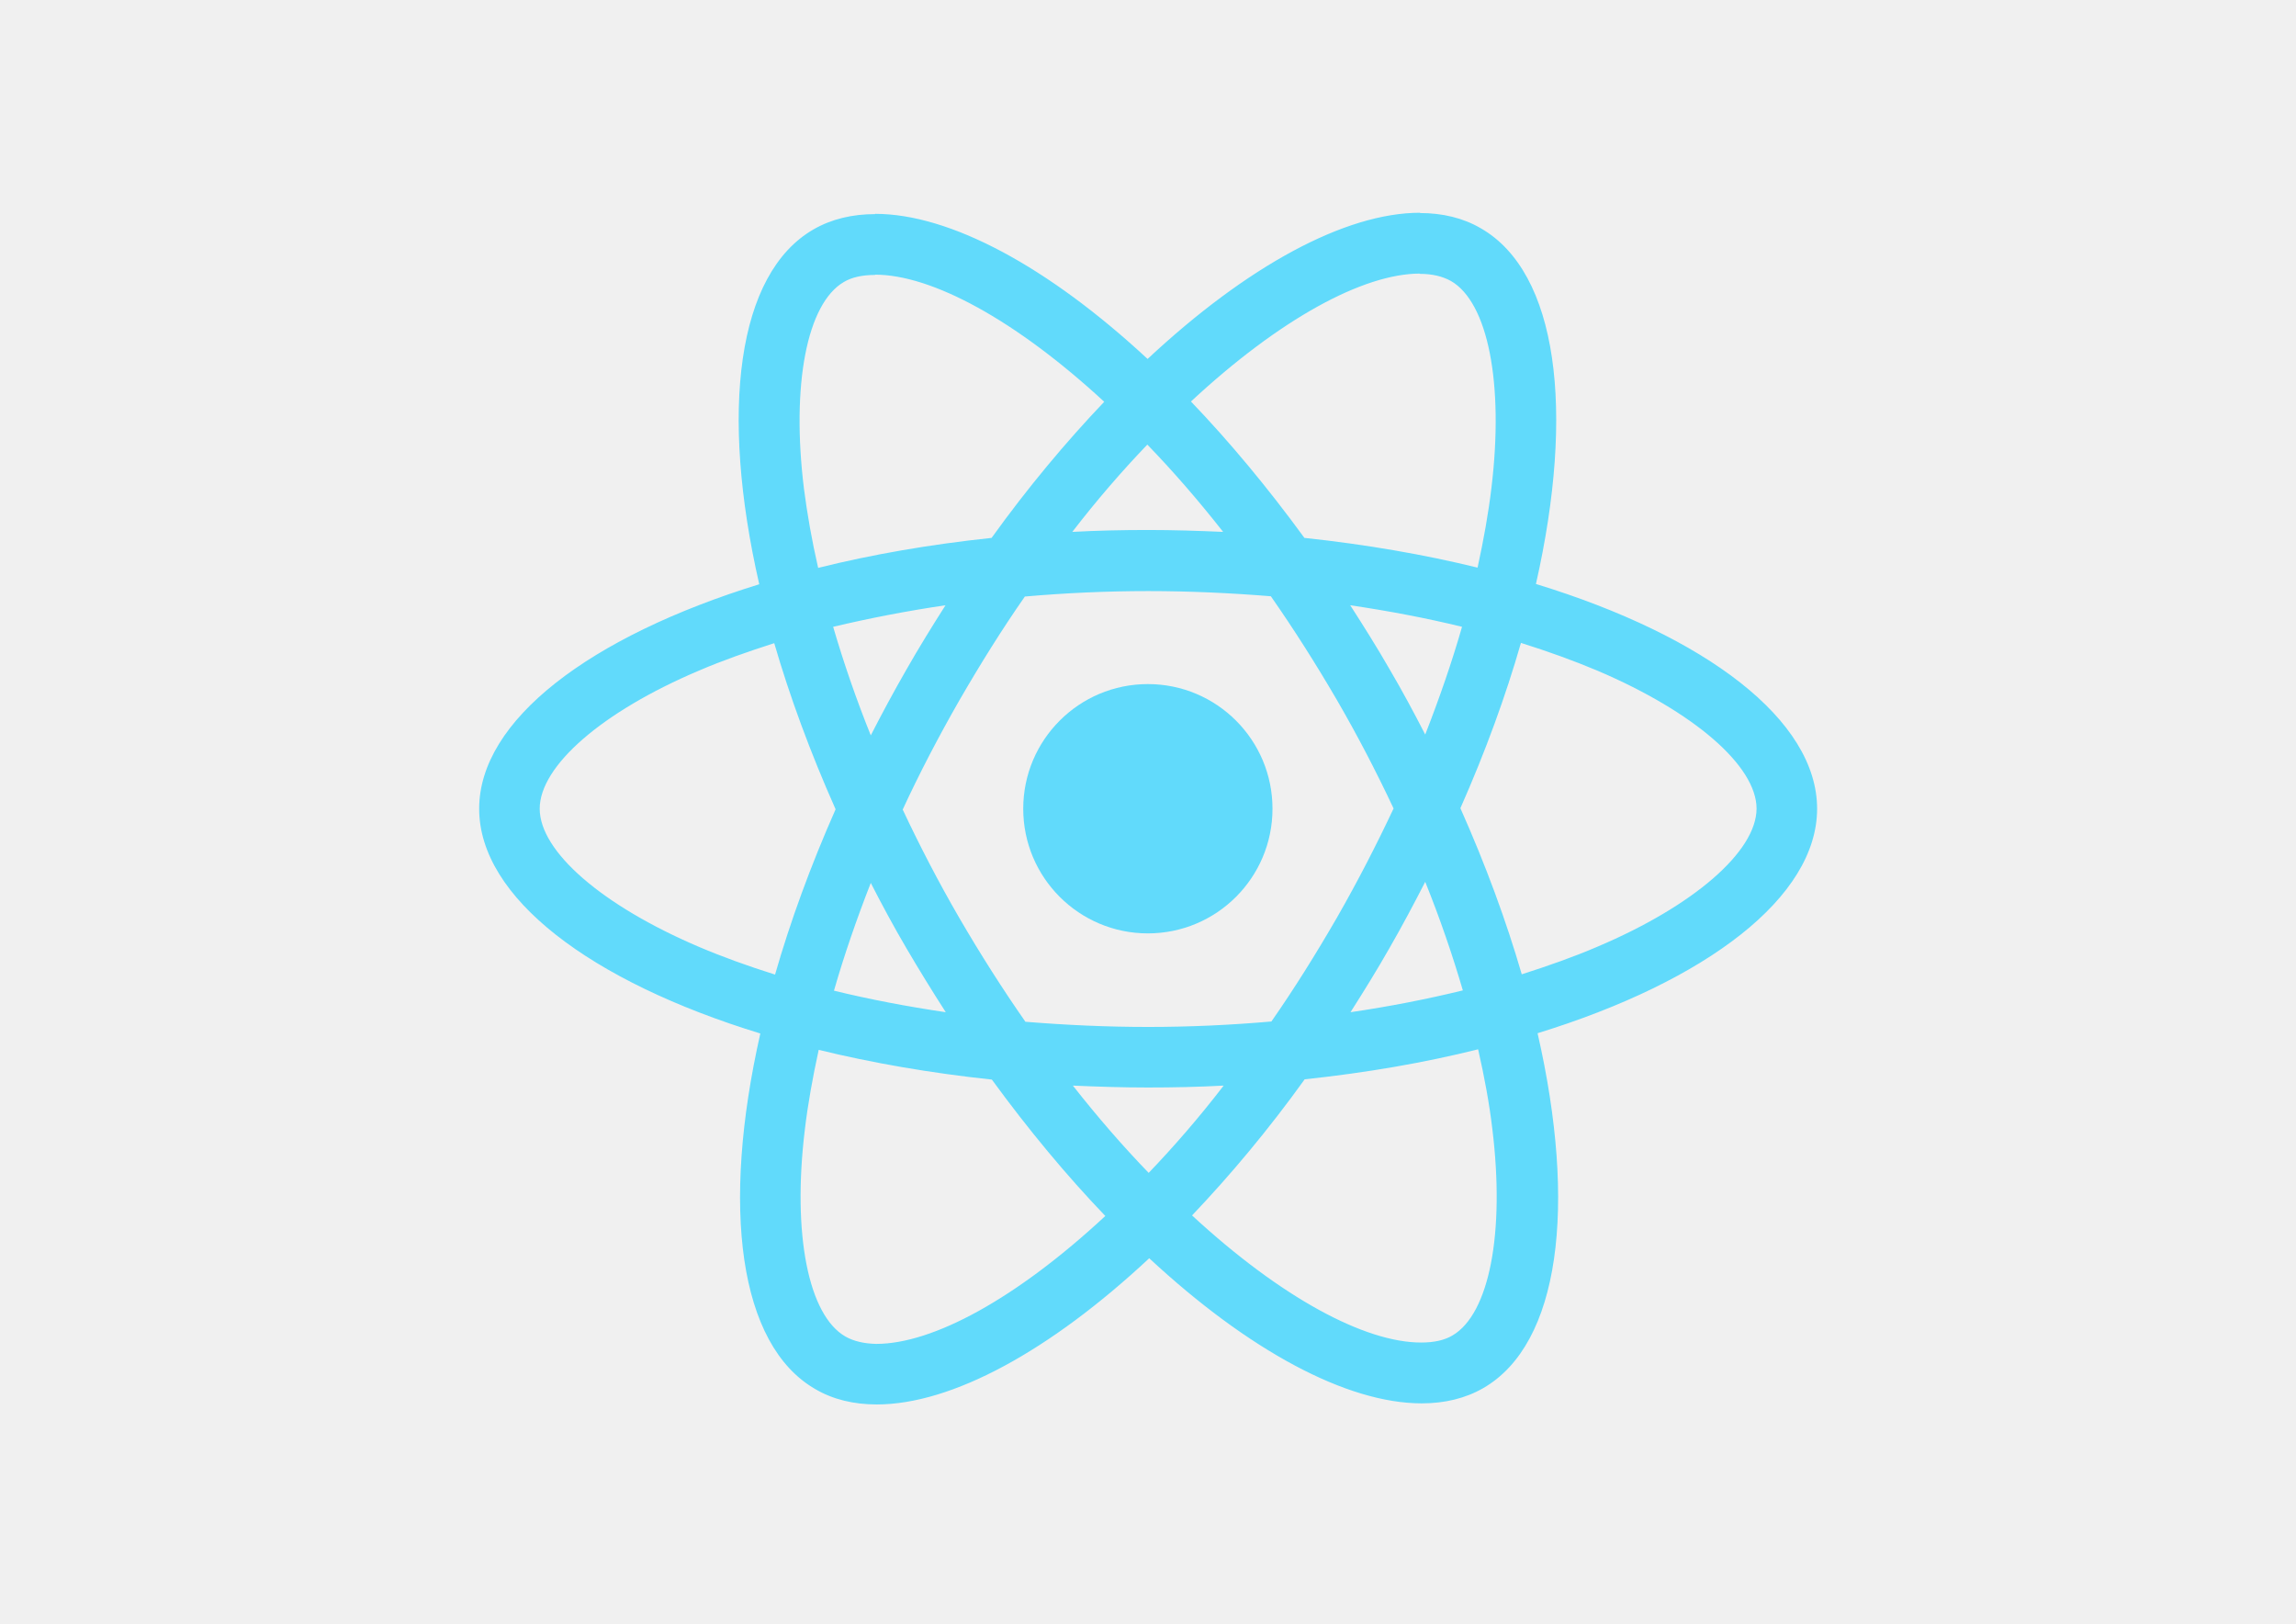
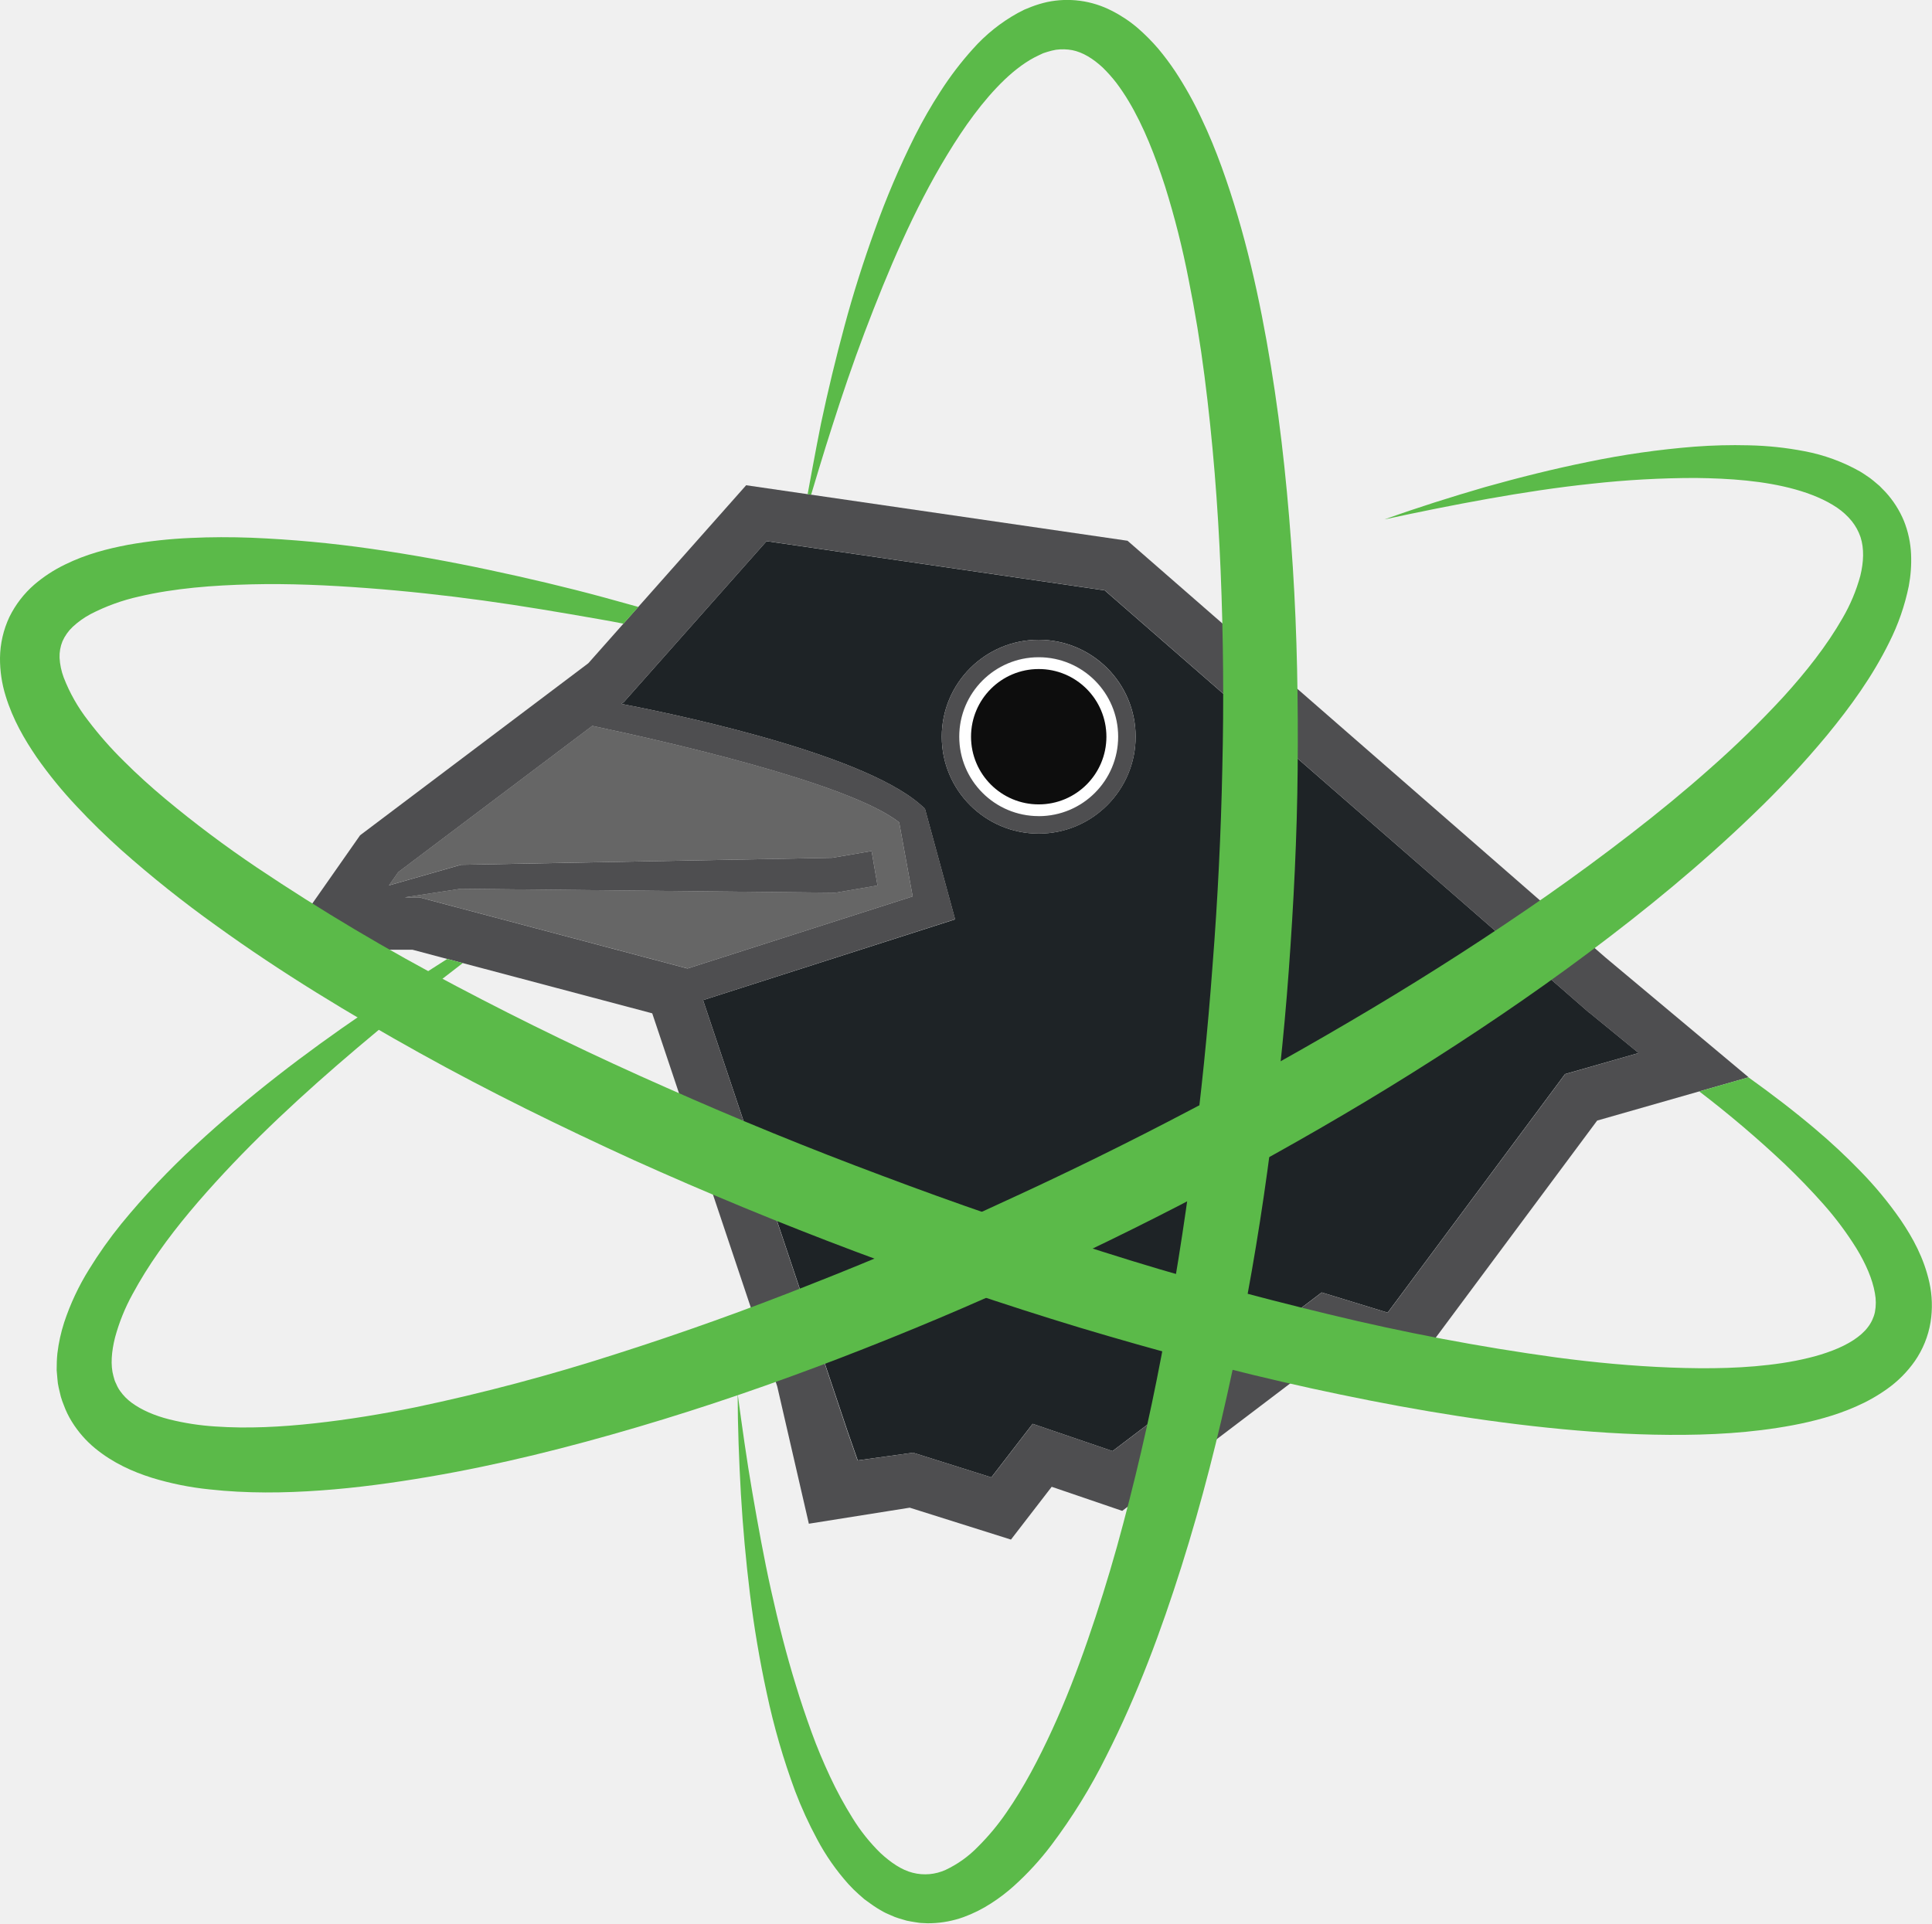
- <svg xmlns="http://www.w3.org/2000/svg" viewBox="0 0 841.9 595.3">
-   <g fill="#61DAFB">
-     <path d="M666.3 296.5c0-32.5-40.7-63.3-103.1-82.4 14.4-63.6 8-114.2-20.2-130.4-6.5-3.8-14.1-5.6-22.4-5.6v22.3c4.6 0 8.3.9 11.4 2.6 13.6 7.8 19.5 37.5 14.9 75.7-1.1 9.4-2.9 19.3-5.1 29.4-19.6-4.8-41-8.5-63.5-10.9-13.5-18.5-27.5-35.3-41.6-50 32.6-30.3 63.2-46.9 84-46.9V78c-27.5 0-63.5 19.6-99.9 53.6-36.4-33.8-72.4-53.2-99.9-53.2v22.3c20.7 0 51.4 16.5 84 46.6-14 14.7-28 31.4-41.3 49.9-22.6 2.4-44 6.1-63.6 11-2.3-10-4-19.7-5.2-29-4.7-38.2 1.1-67.9 14.6-75.8 3-1.8 6.9-2.6 11.5-2.6V78.5c-8.4 0-16 1.8-22.6 5.6-28.1 16.2-34.4 66.7-19.9 130.1-62.2 19.2-102.7 49.9-102.7 82.3 0 32.5 40.7 63.3 103.1 82.4-14.4 63.6-8 114.2 20.2 130.4 6.5 3.8 14.1 5.6 22.5 5.6 27.5 0 63.5-19.6 99.9-53.6 36.4 33.8 72.4 53.2 99.9 53.2 8.4 0 16-1.8 22.6-5.6 28.1-16.2 34.4-66.7 19.9-130.1 62-19.1 102.5-49.9 102.5-82.3zm-130.2-66.7c-3.7 12.9-8.3 26.2-13.5 39.5-4.1-8-8.4-16-13.1-24-4.6-8-9.5-15.8-14.4-23.4 14.2 2.1 27.9 4.7 41 7.9zm-45.8 106.5c-7.8 13.5-15.8 26.3-24.1 38.2-14.9 1.3-30 2-45.2 2-15.1 0-30.2-.7-45-1.9-8.3-11.9-16.4-24.6-24.2-38-7.6-13.1-14.5-26.4-20.8-39.8 6.2-13.4 13.2-26.8 20.7-39.9 7.8-13.5 15.8-26.3 24.1-38.2 14.9-1.3 30-2 45.2-2 15.1 0 30.2.7 45 1.9 8.3 11.9 16.4 24.6 24.2 38 7.6 13.1 14.5 26.4 20.8 39.8-6.3 13.4-13.2 26.8-20.7 39.9zm32.3-13c5.4 13.4 10 26.8 13.8 39.8-13.1 3.2-26.9 5.9-41.2 8 4.9-7.7 9.8-15.6 14.4-23.7 4.6-8 8.9-16.1 13-24.1zM421.2 430c-9.3-9.6-18.6-20.3-27.8-32 9 .4 18.2.7 27.5.7 9.4 0 18.7-.2 27.8-.7-9 11.7-18.3 22.4-27.5 32zm-74.4-58.9c-14.2-2.1-27.9-4.7-41-7.9 3.7-12.9 8.3-26.2 13.5-39.5 4.1 8 8.4 16 13.1 24 4.7 8 9.5 15.8 14.4 23.4zM420.7 163c9.3 9.6 18.6 20.3 27.8 32-9-.4-18.2-.7-27.5-.7-9.4 0-18.7.2-27.8.7 9-11.7 18.3-22.4 27.5-32zm-74 58.9c-4.9 7.7-9.8 15.6-14.4 23.7-4.6 8-8.9 16-13 24-5.4-13.4-10-26.8-13.8-39.8 13.1-3.1 26.9-5.8 41.2-7.9zm-90.5 125.2c-35.4-15.1-58.3-34.9-58.3-50.6 0-15.7 22.9-35.6 58.3-50.6 8.6-3.7 18-7 27.7-10.1 5.7 19.6 13.2 40 22.5 60.9-9.2 20.8-16.6 41.1-22.2 60.6-9.9-3.1-19.3-6.5-28-10.2zM310 490c-13.6-7.8-19.5-37.5-14.9-75.7 1.1-9.4 2.9-19.3 5.1-29.4 19.6 4.8 41 8.5 63.5 10.9 13.5 18.5 27.5 35.3 41.6 50-32.6 30.3-63.2 46.9-84 46.9-4.5-.1-8.3-1-11.3-2.7zm237.2-76.2c4.7 38.2-1.1 67.9-14.6 75.8-3 1.8-6.9 2.6-11.5 2.6-20.7 0-51.4-16.5-84-46.6 14-14.7 28-31.4 41.3-49.9 22.6-2.4 44-6.1 63.6-11 2.3 10.1 4.1 19.8 5.2 29.1zm38.5-66.7c-8.6 3.7-18 7-27.7 10.1-5.7-19.6-13.2-40-22.5-60.9 9.2-20.8 16.6-41.1 22.2-60.6 9.9 3.1 19.3 6.5 28.1 10.2 35.4 15.1 58.3 34.9 58.3 50.6-.1 15.7-23 35.6-58.4 50.6zM320.8 78.4z" />
-     <circle cx="420.9" cy="296.5" r="45.7" />
-     <path d="M520.5 78.1z" />
-   </g>
+ <svg xmlns="http://www.w3.org/2000/svg" id="Layer_3" data-name="Layer 3" viewBox="0 0 931.18 927.11">
+   <defs>
+     <style>.cls-1{fill:#1e2326;}.cls-2{fill:#666;}.cls-3{fill:#fff;}.cls-4{fill:#0d0d0d;}.cls-5{fill:#4e4e50;}.cls-6{fill:#5bba49;}</style>
+   </defs>
+   <path class="cls-1" d="M575.36,370.49l-163-23.73-68.71,77.49-1.26.95c15,2.9,114.63,22.33,144.42,48.82l1.87,1.66,14.56,53.39L381.76,568l69.57,207.54,5,14.32L483,786.16l37.71,11.89,19.91-25.81,38.49,13.14L679.92,708.9l31.81,9.74,85.48-115,35.52-10.15-23.94-19.59,0,0.08ZM543.54,487.73A46.72,46.72,0,1,1,590.26,441,46.77,46.77,0,0,1,543.54,487.73Z" transform="translate(-42.91 -85.89)" />
+   <path class="cls-2" d="M476.29,482.33c-24.27-19.37-116-39.8-147.92-46.55l-93.53,70.5-4.47,6.39,34.7-9.92L444,499.39l19-3.26,2.84,16.59-20.27,3.47h-0.64l-180-1.89-27,4.14H245l129.3,34.3L482.8,518Z" transform="translate(-42.91 -85.89)" />
+   <path class="cls-3" d="M543.54,402.72a38.3,38.3,0,1,0,38.3,38.3A38.3,38.3,0,0,0,543.54,402.72Zm0,70.92A32.62,32.62,0,1,1,576.16,441,32.62,32.62,0,0,1,543.54,473.63Z" transform="translate(-42.91 -85.89)" />
+   <circle class="cls-4" cx="500.64" cy="355.13" r="32.62" />
+   <path class="cls-5" d="M543.54,394.3A46.72,46.72,0,1,0,590.26,441,46.77,46.77,0,0,0,543.54,394.3Zm0,85a38.3,38.3,0,1,1,38.3-38.3A38.3,38.3,0,0,1,543.54,479.32Z" transform="translate(-42.91 -85.89)" />
+   <path class="cls-5" d="M816.65,547.4L589.16,349l-2.8-2.44L402.54,319.8l-76.07,85.8-110,82.93-38.62,55.17h63.85l115.57,30.66L417.5,754.12h0l15.26,66.27,48.62-7.73,48.79,15.38,19.63-25.45,34,11.61L685,737.41l36.58,11.2,91.12-122.55,73-20.87ZM245,518.46h-7.06l27-4.14,180,1.89h0.64l20.27-3.47L463,496.13l-19,3.26-178.91,3.38-34.7,9.92,4.47-6.39,93.53-70.5C360.26,442.53,452,463,476.29,482.33L482.8,518,374.26,552.76Zm552.25,85.21-85.48,115-31.81-9.74L579.16,785.39l-38.49-13.14-19.91,25.81L483,786.16l-26.77,3.74-5-14.32L381.76,568l121.52-39-14.56-53.39L486.85,474c-29.79-26.48-129.45-45.92-144.42-48.82l1.26-.95,68.71-77.49,163,23.73L808.75,574l0-.08,23.94,19.59Z" transform="translate(-42.91 -85.89)" />
+   <path class="cls-6" d="M432.17,324.11s4.14-22.75,6.45-34.09q5-23.61,11.33-47c4.18-15.6,9.1-31,14.61-46.31a405.8,405.8,0,0,1,19.23-45.13,227.73,227.73,0,0,1,12.44-21.67,157.5,157.5,0,0,1,15.61-20.45,82,82,0,0,1,21.5-17.23l3.28-1.69,3.52-1.42a53.85,53.85,0,0,1,7.43-2.24,46.84,46.84,0,0,1,31.23,4.22,63,63,0,0,1,12.49,8.33,95.59,95.59,0,0,1,9.92,10,125.46,125.46,0,0,1,8.09,10.81A176.72,176.72,0,0,1,622,143c3.68,7.7,6.85,15.52,9.72,23.39,11.4,31.49,18.43,63.67,23.73,95.93s8.5,64.7,10.58,97.13,2.6,64.9,2.32,97.32-1.94,64.8-4.29,97.11-5.92,64.53-10.33,96.64-10,64.09-16.77,95.86-14.73,63.34-24.57,94.48-21.24,61.93-36.29,91.59a272,272,0,0,1-26.56,43,140.21,140.21,0,0,1-17.89,19.5,83.7,83.7,0,0,1-11.1,8.47,65.55,65.55,0,0,1-13.23,6.6,50.5,50.5,0,0,1-15.44,2.95,32.35,32.35,0,0,1-4-.07c-0.67,0-1.34-.07-2-0.14l-2-.31c-1.32-.23-2.66-0.41-4-0.72l-3.82-1.13a26.54,26.54,0,0,1-3.66-1.41c-1.18-.54-2.41-1-3.52-1.62a56.38,56.38,0,0,1-6.37-4l-3-2.17-2.69-2.36a64.5,64.5,0,0,1-5-4.94,109,109,0,0,1-15.13-21.71,195.33,195.33,0,0,1-10.51-23,337.57,337.57,0,0,1-13.71-47.31q-5.17-23.88-8.11-47.94T400,806c-0.89-16.07-1.53-32.13-1.56-48.19,2.16,15.91,4.36,31.79,7.09,47.56s5.55,31.49,9,47,7.35,31,12,46c2.28,7.56,4.82,15,7.48,22.37s5.69,14.54,8.95,21.53a187,187,0,0,0,10.85,20,88.65,88.65,0,0,0,13.41,16.82c5,4.63,10.32,8.26,15.62,9.56a23.87,23.87,0,0,0,15.85-1.4,53.42,53.42,0,0,0,15.6-11.18A114.74,114.74,0,0,0,528,959.59c8.45-12.17,15.56-25.8,22-39.79s12.06-28.57,17.18-43.34,9.8-29.76,14.05-44.9q12.6-45.48,21.46-92.16c5.93-31.06,11-62.32,15-93.76q6.18-47.12,9.66-94.58,3.72-47.41,4.69-94.94,1.15-47.5-.81-94.9c-1.28-31.57-3.78-63.06-7.8-94.21q-3-23.36-7.62-46.32a414,414,0,0,0-11.37-45c-4.71-14.52-10.2-28.77-17.59-41.1a99.63,99.63,0,0,0-5.87-8.74,70.79,70.79,0,0,0-6.59-7.4c-4.65-4.32-9.56-7.34-14.61-8.37a25,25,0,0,0-7.86-.21,30.53,30.53,0,0,0-4.13,1l-2.11.68-2.11,1c-5.68,2.59-11.31,6.83-16.53,11.8-10.48,10.07-19.46,22.75-27.51,36-16.22,26.63-28.61,56.08-39.91,85.82-5.63,14.91-10.78,30-15.64,45.28-3.57,10.9-10.13,32.92-10.13,32.92Z" transform="translate(-42.91 -85.89)" />
+   <path class="cls-6" d="M710.19,336.27c16-5.75,32.2-10.84,48.54-15.6,16.39-4.61,32.94-8.75,49.73-12.15a412,412,0,0,1,51.11-7.31,259,259,0,0,1,26.22-.66,159.2,159.2,0,0,1,26.75,2.83,87.33,87.33,0,0,1,26.88,9.8c1.1,0.61,2.15,1.39,3.22,2.09a29.89,29.89,0,0,1,3.14,2.3l3,2.54,2.84,2.9A47.56,47.56,0,0,1,960.56,337,49.14,49.14,0,0,1,964,353a67.05,67.05,0,0,1-1.11,15.44,108.43,108.43,0,0,1-9.41,27.09c-8.2,16.61-18.75,31.08-29.93,44.71a457.06,457.06,0,0,1-35.76,38.33c-25,24.11-51.72,46-79.29,66.62s-56.06,39.79-85.11,58-58.81,35.27-88.94,51.55-60.88,31.39-92,45.81-62.69,27.69-94.7,40-64.5,23.52-97.52,33.25-66.51,18.18-100.78,24c-17.13,2.92-34.43,5.29-52,6.55s-35.4,1.5-53.64-.51a144.52,144.52,0,0,1-27.65-5.58c-9.25-2.91-18.77-7.14-27.39-14.2a52.27,52.27,0,0,1-11.29-12.95,43.27,43.27,0,0,1-3.84-7.93,38,38,0,0,1-1.44-4.14l-1-4.23a25,25,0,0,1-.62-4.22l-0.36-4.2c0-2.72.07-5.47,0.35-8.11a78.56,78.56,0,0,1,3.27-14.93,119,119,0,0,1,12-25.57,206.28,206.28,0,0,1,15.54-21.95,371.29,371.29,0,0,1,35.91-38c25.37-23.46,52.61-44.26,80.79-63.47,13.3-9,40.39-26.22,40.39-26.22l7.5,2-1.71,1.31Q244.15,566.83,224.66,583c-25.92,21.57-51.11,44-73.8,68.37-11.3,12.18-22.12,24.75-31.42,38a201.25,201.25,0,0,0-12.63,20.32,94.46,94.46,0,0,0-8.43,20.83c-1.75,6.84-2.27,13.51-.8,18.71,0.2,0.64.38,1.29,0.55,1.94a13.18,13.18,0,0,0,.78,1.8,16.6,16.6,0,0,0,1.85,3.39,24.64,24.64,0,0,0,5.71,5.79c4.72,3.46,11,6.16,18,7.93a123.35,123.35,0,0,0,22.29,3.44c15.53,1.09,31.72.24,47.88-1.54s32.43-4.44,48.61-7.74a952.92,952.92,0,0,0,96.31-25.57q47.69-15.18,94.4-33.78,46.74-18.34,92.38-39.55Q572,644.47,616.57,621c29.74-15.47,59-31.93,87.71-49.07s56.88-35.29,84.28-54.36q20.5-14.36,40.25-29.63c13.17-10.16,26-20.68,38.36-31.66a474.9,474.9,0,0,0,35.22-34.39c10.91-12,21-24.73,28.64-38.12a84.71,84.71,0,0,0,8.51-20.31c1.65-6.73,1.88-13.16.11-18.64a25.55,25.55,0,0,0-4.19-7.68,33.22,33.22,0,0,0-7.09-6.51c-5.67-3.85-12.71-6.72-20.17-8.82-15.05-4.19-31.62-5.32-48.11-5.52a457.81,457.81,0,0,0-50,2.78c-16.72,1.75-33.4,4.31-50,7.27S726.78,332.67,710.19,336.27Z" transform="translate(-42.91 -85.89)" />
+   <path class="cls-6" d="M972.82,704.08c-2.64-11.87-8-21.52-13.87-30.19a182,182,0,0,0-19.43-23.52,292.19,292.19,0,0,0-21.62-20.17c-10.26-8.7-20.87-16.81-32.3-25L861.92,612a521.84,521.84,0,0,1,41,34.83c6.65,6.36,13,12.91,19,19.7a157.68,157.68,0,0,1,15.75,21.14c4.42,7.23,7.76,14.82,8.9,21.6a24.19,24.19,0,0,1,0,9.16,18.25,18.25,0,0,1-3.42,7.26c-3.33,4.46-9.57,8.38-16.93,11.18a90.35,90.35,0,0,1-11.7,3.61c-4.08,1-8.3,1.83-12.61,2.47-17.26,2.62-35.54,2.86-53.79,2.16s-36.72-2.42-55.11-4.87a1093.38,1093.38,0,0,1-109.9-20.86q-27.29-6.57-54.41-14t-54-16Q521,672.59,468.21,652.69,415.43,633,363.95,610.12q-51.51-22.68-101.2-48.92a1031.1,1031.1,0,0,1-96-57.1A540,540,0,0,1,122.6,471c-7-5.85-13.7-11.91-20-18.21a179.22,179.22,0,0,1-17.28-19.65,81.69,81.69,0,0,1-11.7-20.65,32,32,0,0,1-2-9.51A19.35,19.35,0,0,1,73,395.06a21.73,21.73,0,0,1,4.95-7,41.36,41.36,0,0,1,8.66-6.17,96.75,96.75,0,0,1,23.38-8.46c17.07-4,35.5-5.4,53.93-5.86s37.16,0.4,55.84,1.8,37.4,3.44,56.07,6,37.29,5.74,55.91,9q5.84,1,11.67,2.16c4.27-4.73,7.11-8,7.15-8.08q-8.22-2.32-16.48-4.56c-18.4-5-37-9.36-55.69-13.33s-37.56-7.38-56.59-10.12a571.37,571.37,0,0,0-57.71-5.34c-9.73-.36-19.53-0.36-29.4.11a229.24,229.24,0,0,0-29.91,3.27C94.69,350.4,84.46,353,74.3,358a68.49,68.49,0,0,0-14.86,9.7,49.76,49.76,0,0,0-12,15.6A47.75,47.75,0,0,0,42.91,403a60.5,60.5,0,0,0,2.74,18.43c3.47,11.3,9,20.78,14.88,29.42a209.47,209.47,0,0,0,19.39,23.79c6.85,7.36,14,14.27,21.33,20.88a556.47,556.47,0,0,0,45.85,36.56c31.49,22.77,64.53,42.75,98.16,61.45s68.15,35.58,103,51.52q52.46,23.64,106.29,43.9t108.89,36.95c36.74,11,73.82,21,111.4,29.22s75.54,15,114.13,19c19.28,2,38.73,3.32,58.36,3.44s39.48-.86,59.65-4.64c5-.94,10.1-2.1,15.19-3.56a114.62,114.62,0,0,0,15.25-5.45,82.43,82.43,0,0,0,15-8.46,55.47,55.47,0,0,0,13.4-13.46,46,46,0,0,0,7.57-18.72A51.41,51.41,0,0,0,972.82,704.08Z" transform="translate(-42.91 -85.89)" />
</svg>
